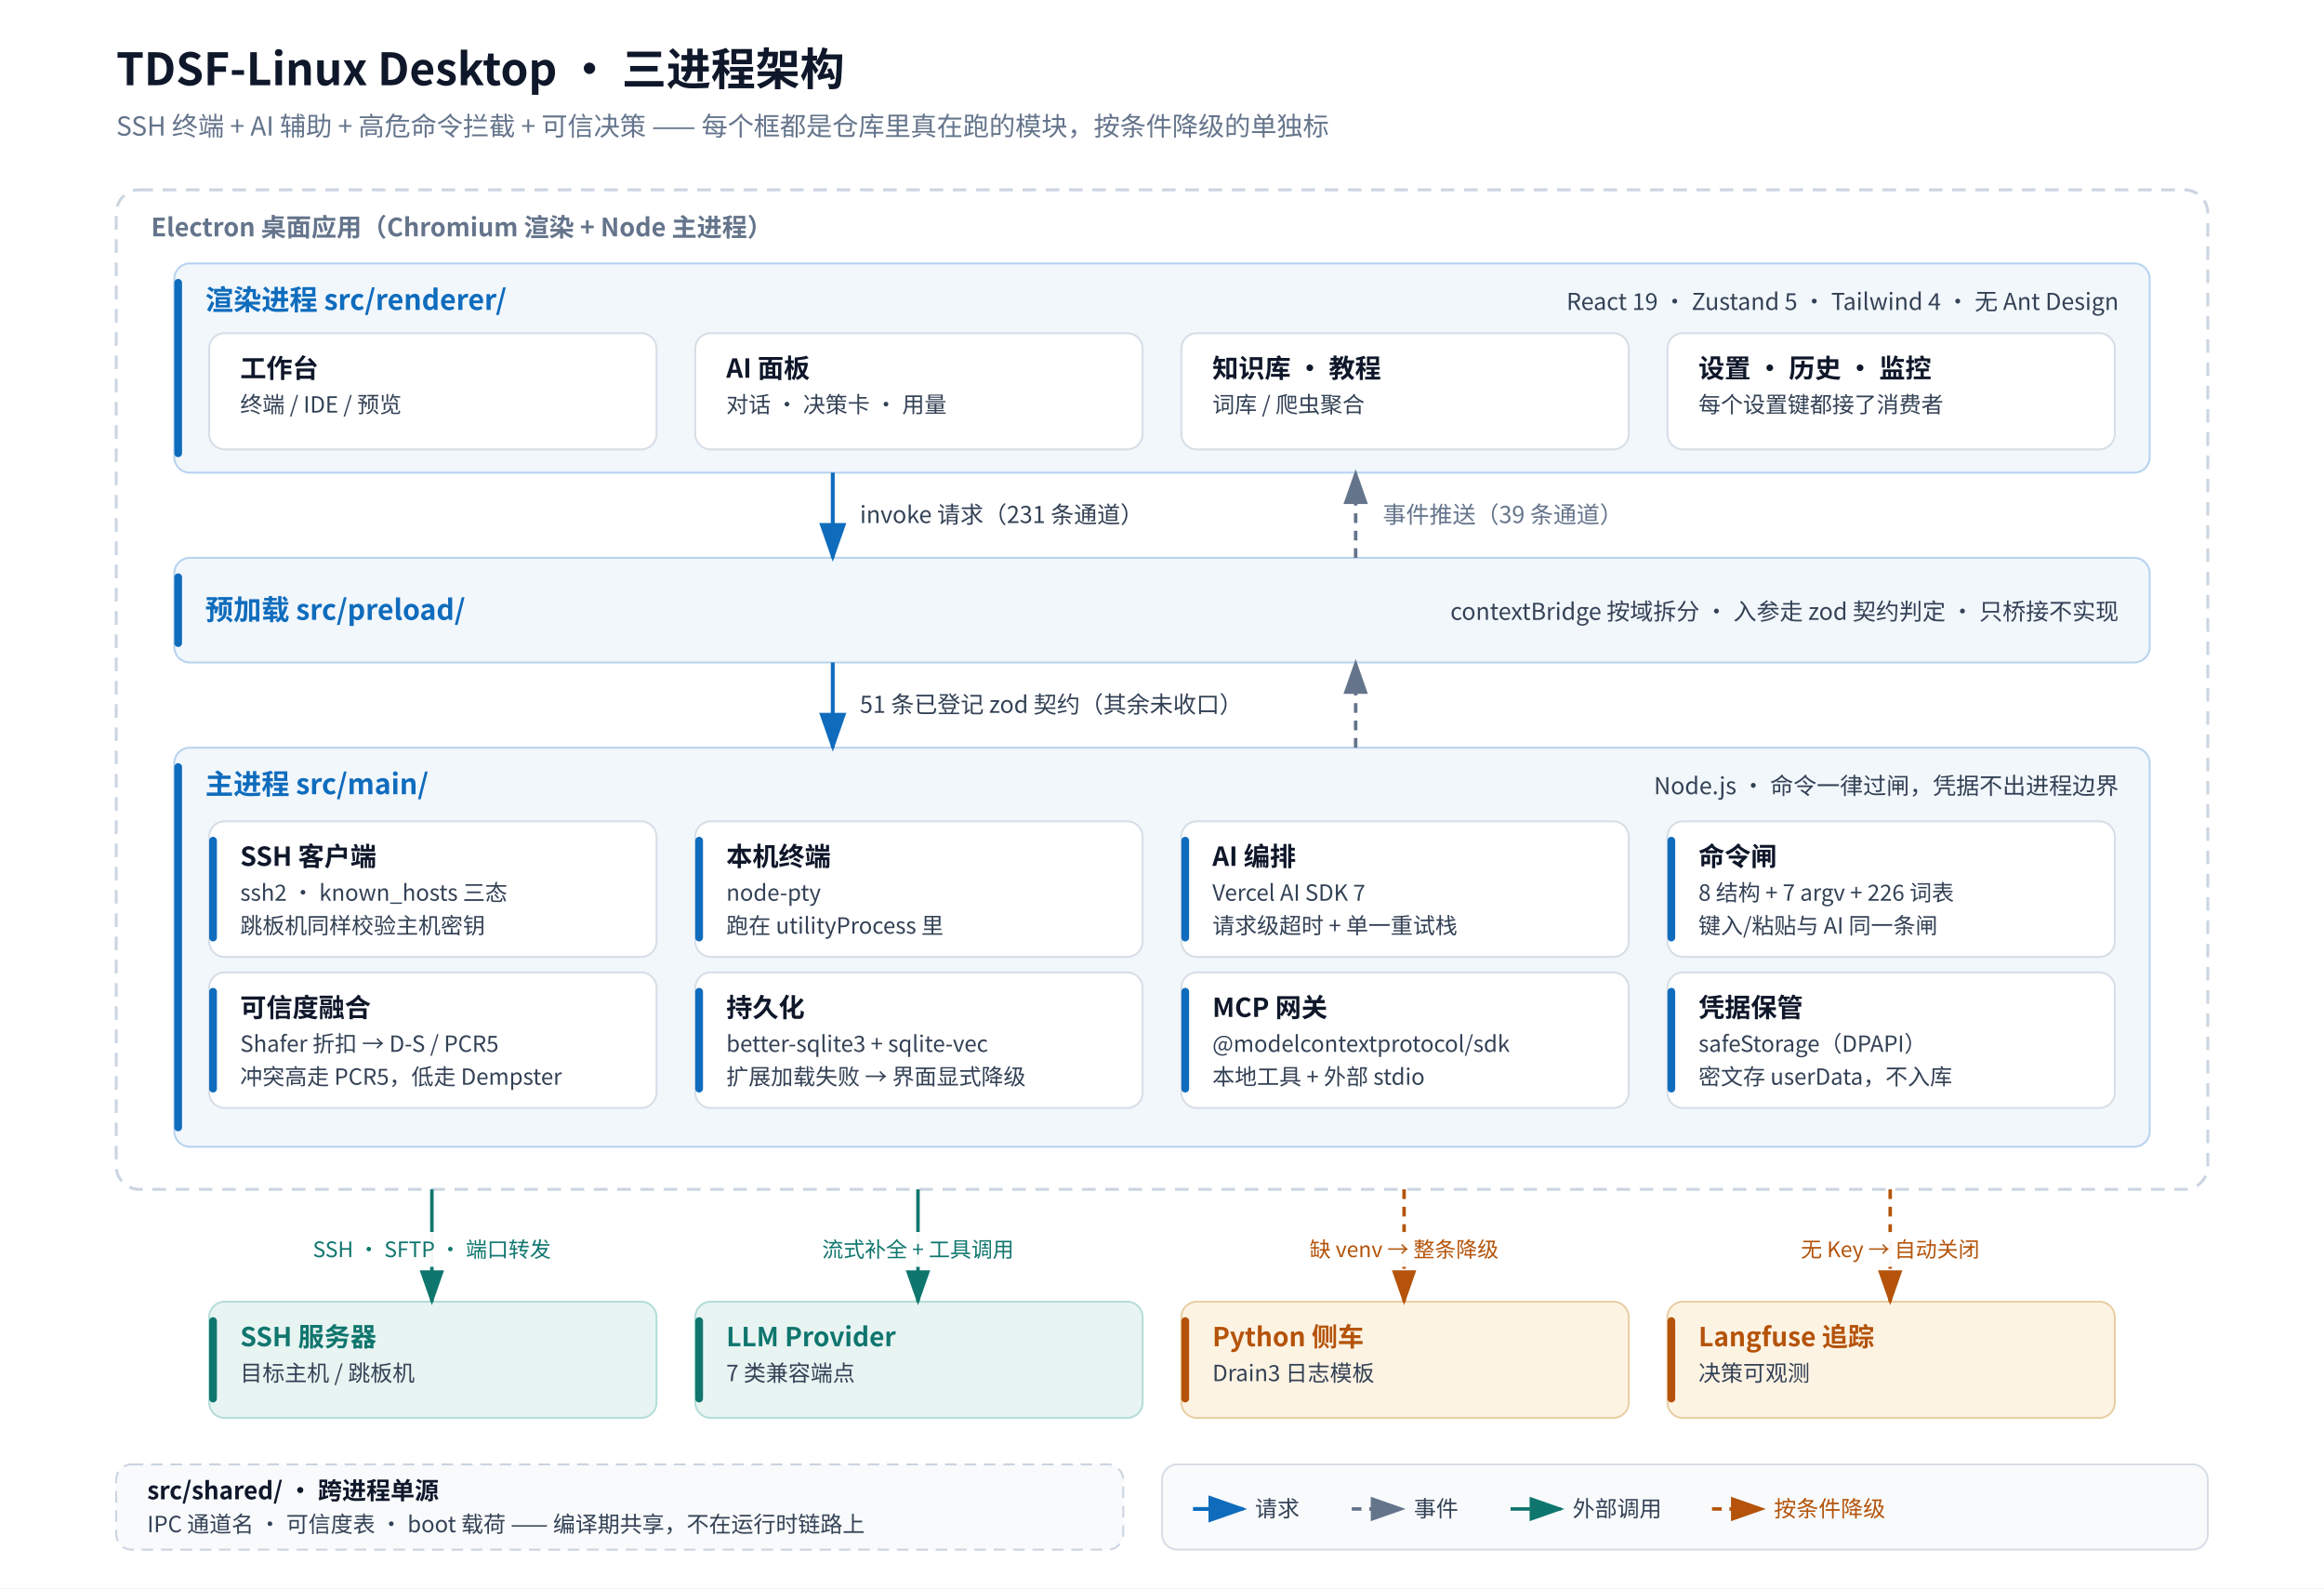
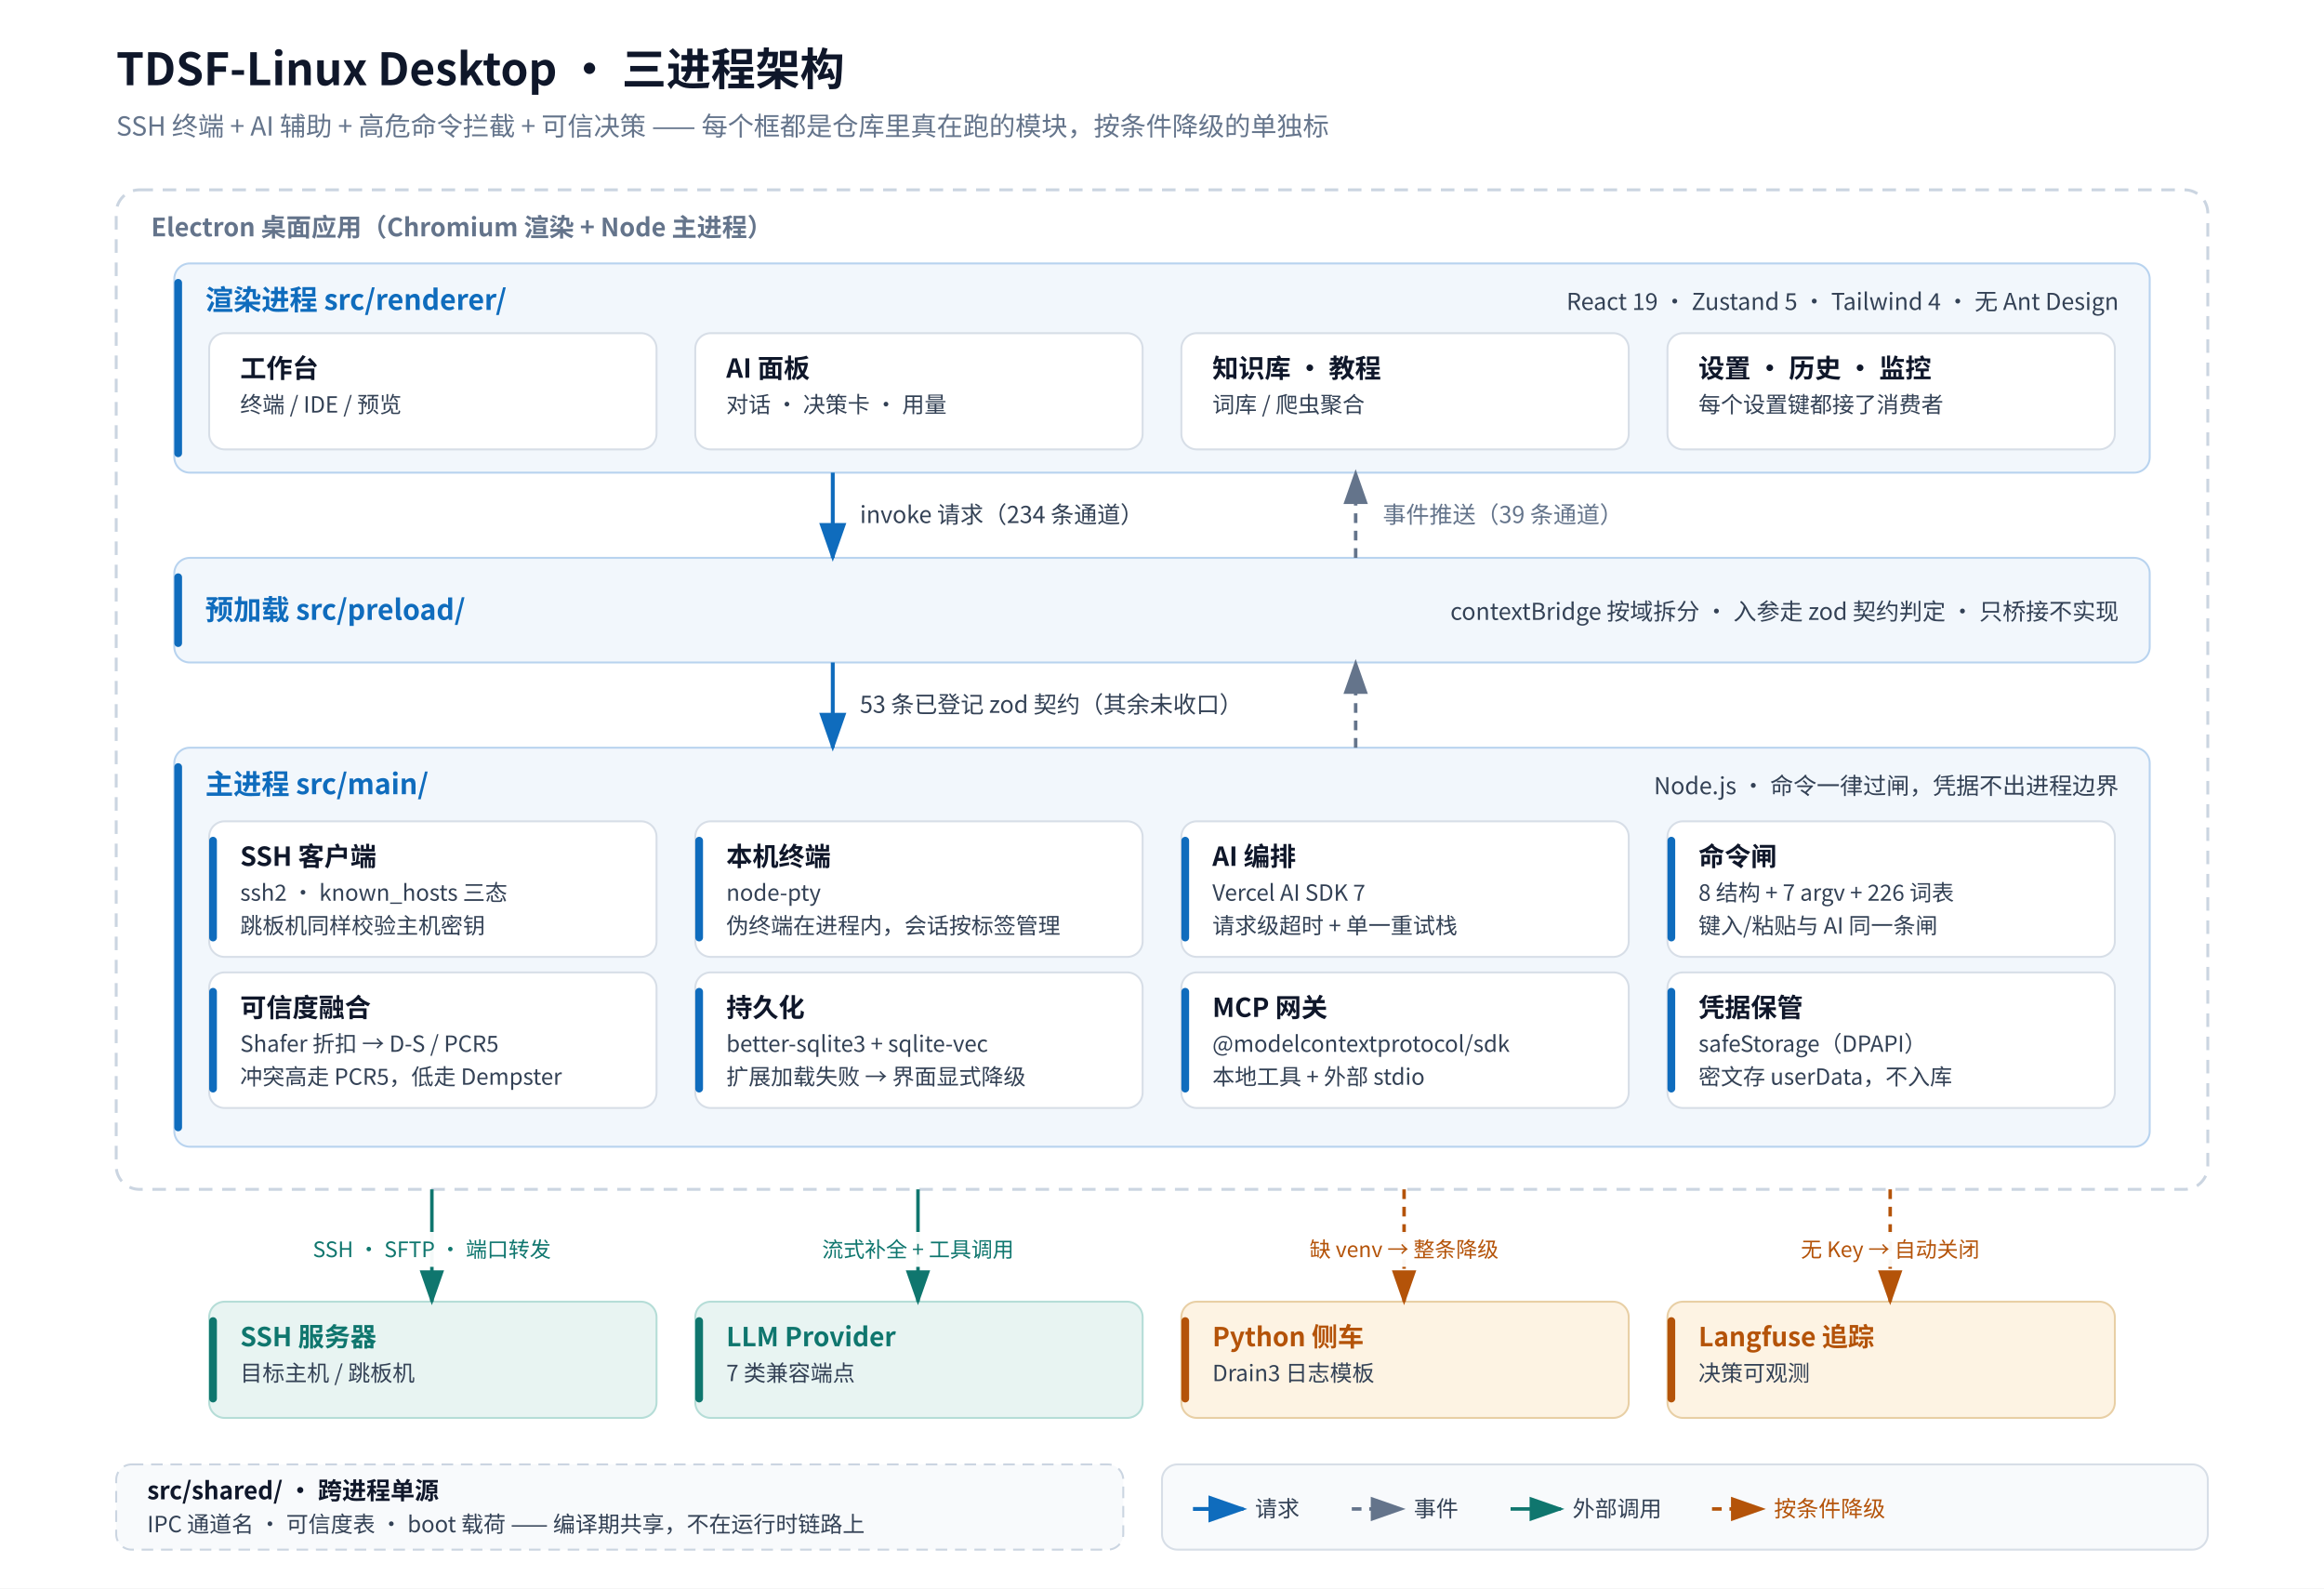
<svg xmlns="http://www.w3.org/2000/svg" viewBox="0 0 1200 820" width="1200" height="820" font-family="system-ui, -apple-system, 'Segoe UI', 'Microsoft YaHei', 'Noto Sans CJK SC', sans-serif">
  <defs>
    <marker id="ar-blue" markerWidth="10" markerHeight="7" refX="9" refY="3.5" orient="auto">
      <polygon points="0 0, 10 3.5, 0 7" fill="#0f6cbd" />
    </marker>
    <marker id="ar-gray" markerWidth="10" markerHeight="7" refX="9" refY="3.5" orient="auto">
      <polygon points="0 0, 10 3.5, 0 7" fill="#64748b" />
    </marker>
    <marker id="ar-teal" markerWidth="10" markerHeight="7" refX="9" refY="3.5" orient="auto">
      <polygon points="0 0, 10 3.5, 0 7" fill="#0f766e" />
    </marker>
    <marker id="ar-amber" markerWidth="10" markerHeight="7" refX="9" refY="3.5" orient="auto">
      <polygon points="0 0, 10 3.5, 0 7" fill="#b45309" />
    </marker>
  </defs>
  <rect x="0" y="0" width="1200" height="820" fill="#ffffff" />
  <text x="60" y="44" font-size="23" fill="#0f172a" font-weight="700">TDSF-Linux Desktop · 三进程架构</text>
  <text x="60" y="70" font-size="13.5" fill="#64748b">SSH 终端 + AI 辅助 + 高危命令拦截 + 可信决策 —— 每个框都是仓库里真在跑的模块，按条件降级的单独标</text>
  <rect x="60" y="98" width="1080" height="516" rx="12" fill="none" stroke="#cbd5e1" stroke-width="1.5" stroke-dasharray="7 5" />
  <text x="78" y="122" font-size="13" fill="#64748b" font-weight="700">Electron 桌面应用（Chromium 渲染 + Node 主进程）</text>
  <rect x="90" y="136" width="1020" height="108" rx="8" fill="#f2f7fc" stroke="#b8d3ef" stroke-width="1" />
  <rect x="90" y="144" width="4" height="92" rx="2" fill="#0f6cbd" />
  <text x="106" y="160" font-size="14.5" fill="#0f6cbd" font-weight="700">渲染进程  src/renderer/</text>
  <text x="1094" y="160" font-size="12" fill="#334155" text-anchor="end">React 19 · Zustand 5 · Tailwind 4 · 无 Ant Design</text>
  <rect x="108" y="172" width="231" height="60" rx="8" fill="#ffffff" stroke="#d7dee7" stroke-width="1" />
  <text x="124" y="195" font-size="13.5" fill="#0f172a" font-weight="600">工作台</text>
  <text x="124" y="213" font-size="11.5" fill="#334155">终端 / IDE / 预览</text>
  <rect x="359" y="172" width="231" height="60" rx="8" fill="#ffffff" stroke="#d7dee7" stroke-width="1" />
  <text x="375" y="195" font-size="13.5" fill="#0f172a" font-weight="600">AI 面板</text>
  <text x="375" y="213" font-size="11.5" fill="#334155">对话 · 决策卡 · 用量</text>
  <rect x="610" y="172" width="231" height="60" rx="8" fill="#ffffff" stroke="#d7dee7" stroke-width="1" />
  <text x="626" y="195" font-size="13.5" fill="#0f172a" font-weight="600">知识库 · 教程</text>
  <text x="626" y="213" font-size="11.5" fill="#334155">词库 / 爬虫聚合</text>
  <rect x="861" y="172" width="231" height="60" rx="8" fill="#ffffff" stroke="#d7dee7" stroke-width="1" />
  <text x="877" y="195" font-size="13.5" fill="#0f172a" font-weight="600">设置 · 历史 · 监控</text>
  <text x="877" y="213" font-size="11.5" fill="#334155">每个设置键都接了消费者</text>
  <rect x="90" y="288" width="1020" height="54" rx="8" fill="#f2f7fc" stroke="#b8d3ef" stroke-width="1" />
  <rect x="90" y="296" width="4" height="38" rx="2" fill="#0f6cbd" />
  <text x="106" y="320" font-size="14.5" fill="#0f6cbd" font-weight="700">预加载  src/preload/</text>
  <text x="1094" y="320" font-size="12" fill="#334155" text-anchor="end">contextBridge 按域拆分 · 入参走 zod 契约判定 · 只桥接不实现</text>
  <rect x="90" y="386" width="1020" height="206" rx="8" fill="#f2f7fc" stroke="#b8d3ef" stroke-width="1" />
  <rect x="90" y="394" width="4" height="190" rx="2" fill="#0f6cbd" />
  <text x="106" y="410" font-size="14.5" fill="#0f6cbd" font-weight="700">主进程  src/main/</text>
  <text x="1094" y="410" font-size="12" fill="#334155" text-anchor="end">Node.js · 命令一律过闸，凭据不出进程边界</text>
  <rect x="108" y="424" width="231" height="70" rx="8" fill="#ffffff" stroke="#d7dee7" stroke-width="1" />
  <rect x="108" y="432" width="4" height="54" rx="2" fill="#0f6cbd" />
  <text x="124" y="447" font-size="13.5" fill="#0f172a" font-weight="600">SSH 客户端</text>
  <text x="124" y="465" font-size="11.5" fill="#334155">ssh2 · known_hosts 三态</text>
  <text x="124" y="482" font-size="11.5" fill="#334155">跳板机同样校验主机密钥</text>
  <rect x="359" y="424" width="231" height="70" rx="8" fill="#ffffff" stroke="#d7dee7" stroke-width="1" />
  <rect x="359" y="432" width="4" height="54" rx="2" fill="#0f6cbd" />
  <text x="375" y="447" font-size="13.5" fill="#0f172a" font-weight="600">本机终端</text>
  <text x="375" y="465" font-size="11.5" fill="#334155">node-pty</text>
-   <text x="375" y="482" font-size="11.5" fill="#334155">跑在 utilityProcess 里</text>
+   <text x="375" y="482" font-size="11.5" fill="#334155">伪终端在进程内，会话按标签管理</text>
  <rect x="610" y="424" width="231" height="70" rx="8" fill="#ffffff" stroke="#d7dee7" stroke-width="1" />
  <rect x="610" y="432" width="4" height="54" rx="2" fill="#0f6cbd" />
  <text x="626" y="447" font-size="13.5" fill="#0f172a" font-weight="600">AI 编排</text>
  <text x="626" y="465" font-size="11.5" fill="#334155">Vercel AI SDK 7</text>
  <text x="626" y="482" font-size="11.5" fill="#334155">请求级超时 + 单一重试栈</text>
  <rect x="861" y="424" width="231" height="70" rx="8" fill="#ffffff" stroke="#d7dee7" stroke-width="1" />
  <rect x="861" y="432" width="4" height="54" rx="2" fill="#0f6cbd" />
  <text x="877" y="447" font-size="13.5" fill="#0f172a" font-weight="600">命令闸</text>
  <text x="877" y="465" font-size="11.5" fill="#334155">8 结构 + 7 argv + 226 词表</text>
  <text x="877" y="482" font-size="11.5" fill="#334155">键入/粘贴与 AI 同一条闸</text>
  <rect x="108" y="502" width="231" height="70" rx="8" fill="#ffffff" stroke="#d7dee7" stroke-width="1" />
  <rect x="108" y="510" width="4" height="54" rx="2" fill="#0f6cbd" />
  <text x="124" y="525" font-size="13.5" fill="#0f172a" font-weight="600">可信度融合</text>
  <text x="124" y="543" font-size="11.5" fill="#334155">Shafer 折扣 → D-S / PCR5</text>
  <text x="124" y="560" font-size="11.5" fill="#334155">冲突高走 PCR5，低走 Dempster</text>
  <rect x="359" y="502" width="231" height="70" rx="8" fill="#ffffff" stroke="#d7dee7" stroke-width="1" />
  <rect x="359" y="510" width="4" height="54" rx="2" fill="#0f6cbd" />
  <text x="375" y="525" font-size="13.5" fill="#0f172a" font-weight="600">持久化</text>
  <text x="375" y="543" font-size="11.5" fill="#334155">better-sqlite3 + sqlite-vec</text>
  <text x="375" y="560" font-size="11.5" fill="#334155">扩展加载失败 → 界面显式降级</text>
  <rect x="610" y="502" width="231" height="70" rx="8" fill="#ffffff" stroke="#d7dee7" stroke-width="1" />
  <rect x="610" y="510" width="4" height="54" rx="2" fill="#0f6cbd" />
  <text x="626" y="525" font-size="13.5" fill="#0f172a" font-weight="600">MCP 网关</text>
  <text x="626" y="543" font-size="11.5" fill="#334155">@modelcontextprotocol/sdk</text>
  <text x="626" y="560" font-size="11.5" fill="#334155">本地工具 + 外部 stdio</text>
  <rect x="861" y="502" width="231" height="70" rx="8" fill="#ffffff" stroke="#d7dee7" stroke-width="1" />
  <rect x="861" y="510" width="4" height="54" rx="2" fill="#0f6cbd" />
  <text x="877" y="525" font-size="13.5" fill="#0f172a" font-weight="600">凭据保管</text>
  <text x="877" y="543" font-size="11.5" fill="#334155">safeStorage（DPAPI）</text>
  <text x="877" y="560" font-size="11.5" fill="#334155">密文存 userData，不入库</text>
  <line x1="430" y1="244" x2="430" y2="288" stroke="#0f6cbd" stroke-width="2" marker-end="url(#ar-blue)" />
-   <text x="444" y="270" font-size="12" fill="#334155">invoke 请求（231 条通道）</text>
+   <text x="444" y="270" font-size="12" fill="#334155">invoke 请求（234 条通道）</text>
  <line x1="700" y1="288" x2="700" y2="244" stroke="#64748b" stroke-width="1.8" stroke-dasharray="5 4" marker-end="url(#ar-gray)" />
  <text x="714" y="270" font-size="12" fill="#64748b">事件推送（39 条通道）</text>
  <line x1="430" y1="342" x2="430" y2="386" stroke="#0f6cbd" stroke-width="2" marker-end="url(#ar-blue)" />
-   <text x="444" y="368" font-size="12" fill="#334155">51 条已登记 zod 契约（其余未收口）</text>
+   <text x="444" y="368" font-size="12" fill="#334155">53 条已登记 zod 契约（其余未收口）</text>
  <line x1="700" y1="386" x2="700" y2="342" stroke="#64748b" stroke-width="1.8" stroke-dasharray="5 4" marker-end="url(#ar-gray)" />
  <rect x="108" y="672" width="231" height="60" rx="8" fill="#e8f4f2" stroke="#b5ddd7" stroke-width="1" />
  <rect x="108" y="680" width="4" height="44" rx="2" fill="#0f766e" />
  <text x="124" y="695" font-size="13.5" fill="#0f766e" font-weight="600">SSH 服务器</text>
  <text x="124" y="713" font-size="11.5" fill="#334155">目标主机 / 跳板机</text>
  <line x1="223" y1="614" x2="223" y2="672" stroke="#0f766e" stroke-width="1.8" marker-end="url(#ar-teal)" />
  <rect x="153" y="636" width="142" height="18" rx="4" fill="#ffffff" opacity="0.95" />
  <text x="223" y="649" font-size="11" fill="#0f766e" text-anchor="middle">SSH · SFTP · 端口转发</text>
  <rect x="359" y="672" width="231" height="60" rx="8" fill="#e8f4f2" stroke="#b5ddd7" stroke-width="1" />
  <rect x="359" y="680" width="4" height="44" rx="2" fill="#0f766e" />
  <text x="375" y="695" font-size="13.5" fill="#0f766e" font-weight="600">LLM Provider</text>
  <text x="375" y="713" font-size="11.5" fill="#334155">7 类兼容端点</text>
  <line x1="474" y1="614" x2="474" y2="672" stroke="#0f766e" stroke-width="1.8" marker-end="url(#ar-teal)" />
  <rect x="415" y="636" width="120" height="18" rx="4" fill="#ffffff" opacity="0.95" />
  <text x="474" y="649" font-size="11" fill="#0f766e" text-anchor="middle">流式补全 + 工具调用</text>
  <rect x="610" y="672" width="231" height="60" rx="8" fill="#fdf3e3" stroke="#e8cfa5" stroke-width="1" />
  <rect x="610" y="680" width="4" height="44" rx="2" fill="#b45309" />
  <text x="626" y="695" font-size="13.5" fill="#b45309" font-weight="600">Python 侧车</text>
  <text x="626" y="713" font-size="11.5" fill="#334155">Drain3 日志模板</text>
  <line x1="725" y1="614" x2="725" y2="672" stroke="#b45309" stroke-width="1.8" stroke-dasharray="5 4" marker-end="url(#ar-amber)" />
  <rect x="663" y="636" width="124" height="18" rx="4" fill="#ffffff" opacity="0.95" />
  <text x="725" y="649" font-size="11" fill="#b45309" text-anchor="middle">缺 venv → 整条降级</text>
  <rect x="861" y="672" width="231" height="60" rx="8" fill="#fdf3e3" stroke="#e8cfa5" stroke-width="1" />
  <rect x="861" y="680" width="4" height="44" rx="2" fill="#b45309" />
  <text x="877" y="695" font-size="13.5" fill="#b45309" font-weight="600">Langfuse 追踪</text>
  <text x="877" y="713" font-size="11.5" fill="#334155">决策可观测</text>
  <line x1="976" y1="614" x2="976" y2="672" stroke="#b45309" stroke-width="1.8" stroke-dasharray="5 4" marker-end="url(#ar-amber)" />
  <rect x="918" y="636" width="118" height="18" rx="4" fill="#ffffff" opacity="0.95" />
  <text x="976" y="649" font-size="11" fill="#b45309" text-anchor="middle">无 Key → 自动关闭</text>
  <rect x="60" y="756" width="520" height="44" rx="8" fill="#f8fafc" stroke="#cbd5e1" stroke-width="1" stroke-dasharray="6 4" />
  <text x="76" y="774" font-size="12.5" fill="#0f172a" font-weight="700">src/shared/ · 跨进程单源</text>
  <text x="76" y="791" font-size="11.5" fill="#334155">IPC 通道名 · 可信度表 · boot 载荷 —— 编译期共享，不在运行时链路上</text>
  <rect x="600" y="756" width="540" height="44" rx="8" fill="#f8fafc" stroke="#d7dee7" stroke-width="1" />
  <line x1="616" y1="779" x2="642" y2="779" stroke="#0f6cbd" stroke-width="2" marker-end="url(#ar-blue)" />
  <text x="648" y="783" font-size="11.5" fill="#334155">请求</text>
  <line x1="698" y1="779" x2="724" y2="779" stroke="#64748b" stroke-width="1.8" stroke-dasharray="5 4" marker-end="url(#ar-gray)" />
  <text x="730" y="783" font-size="11.5" fill="#334155">事件</text>
  <line x1="780" y1="779" x2="806" y2="779" stroke="#0f766e" stroke-width="1.8" marker-end="url(#ar-teal)" />
  <text x="812" y="783" font-size="11.5" fill="#334155">外部调用</text>
  <line x1="884" y1="779" x2="910" y2="779" stroke="#b45309" stroke-width="1.8" stroke-dasharray="5 4" marker-end="url(#ar-amber)" />
  <text x="916" y="783" font-size="11.5" fill="#b45309">按条件降级</text>
</svg>
